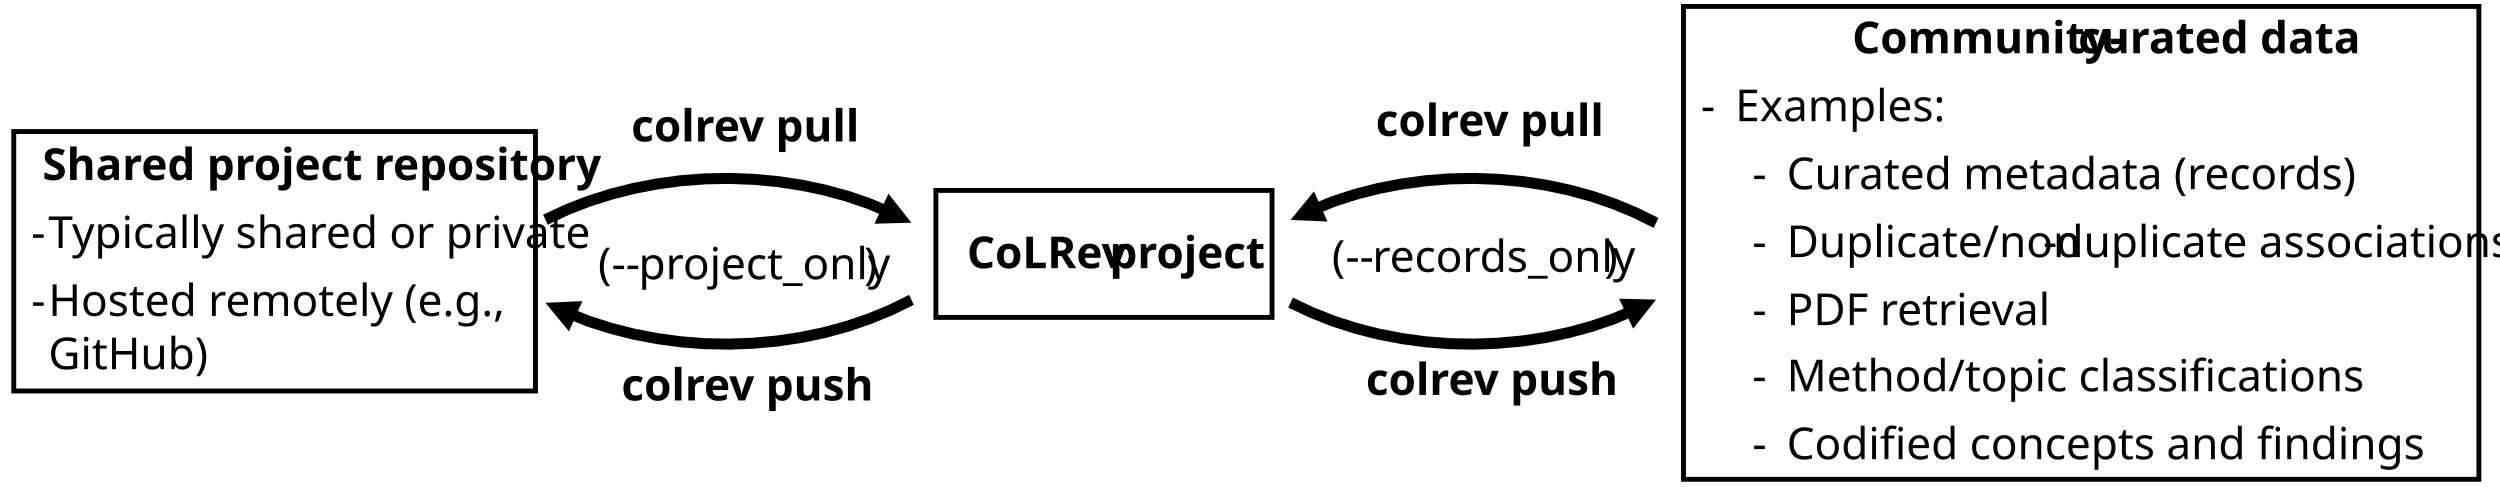
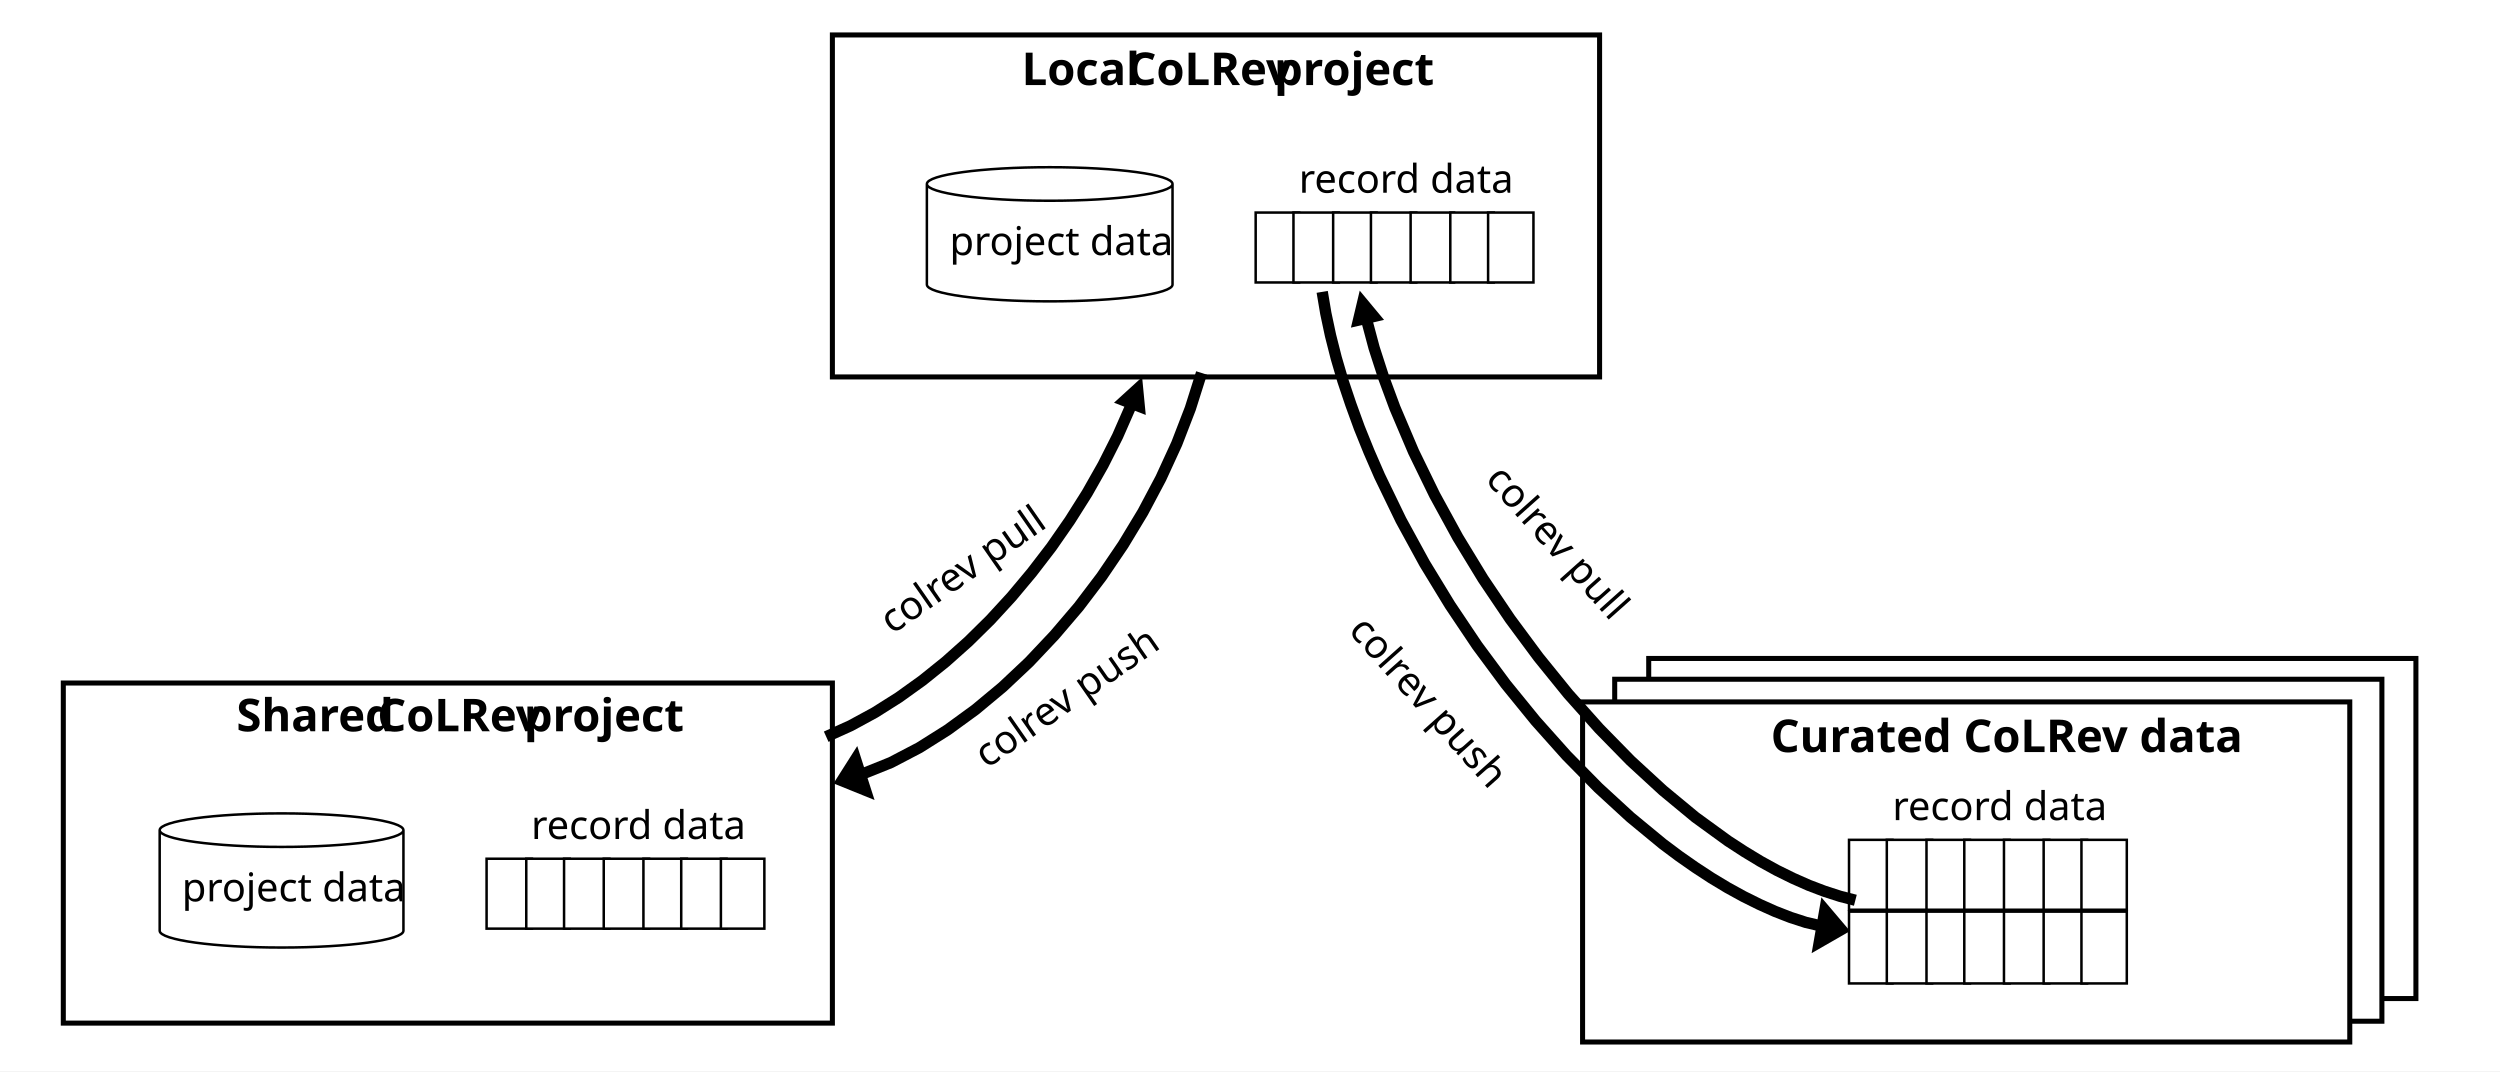
- <svg xmlns="http://www.w3.org/2000/svg" width="1361" height="265" overflow="hidden">
+ <svg xmlns="http://www.w3.org/2000/svg" width="1323" height="567" overflow="hidden">
  <defs>
    <clipPath id="clip0">
-       <rect x="0" y="0" width="1361" height="265" />
+       <rect x="0" y="0" width="1323" height="567" />
    </clipPath>
  </defs>
  <g clip-path="url(#clip0)">
-     <rect x="0" y="0" width="1361" height="265.436" fill="#FFFFFF" />
-     <rect x="509.5" y="103.67" width="183" height="69.114" stroke="#000000" stroke-width="2.667" stroke-miterlimit="8" fill="#FFFFFF" />
-     <text font-family="Calibri,Calibri_MSFontService,sans-serif" font-weight="700" font-size="24" transform="matrix(1 0 0 1.00164 526.428 146)">CoLRev <tspan font-size="24" x="77.546" y="0">project</tspan>
+     <rect x="0" y="0" width="1323" height="566.929" fill="#FFFFFF" />
+     <rect x="440.5" y="18.498" width="406" height="180.977" stroke="#000000" stroke-width="2.667" stroke-miterlimit="8" fill="#FFFFFF" />
+     <text font-family="Calibri,Calibri_MSFontService,sans-serif" font-weight="700" font-size="24" transform="matrix(1 0 0 0.999874 540.666 45)">Local<tspan font-size="24" x="56.034" y="0">CoLRev </tspan>
+       <tspan font-size="24" x="133.57" y="0">project</tspan>
    </text>
-     <path d="M715.131 110.831 724.816 106.857 737.247 102.855 749.966 99.622 762.863 97.153 775.947 95.38 789.223 94.367 802.498 94.113 815.704 94.62 828.911 95.822 841.94 97.786 854.777 100.51 867.366 103.932 879.654 108.119 891.566 113.069 902.887 118.676 900.227 124.064 888.995 118.502 889.175 118.584 877.444 113.709 877.628 113.778 865.523 109.653 865.703 109.708 853.286 106.333 853.45 106.373 840.784 103.686 840.959 103.717 828.105 101.78 828.28 101.801 815.239 100.614 815.396 100.624 802.355 100.124 802.527 100.125 789.423 100.375 789.594 100.367 776.491 101.367 776.665 101.349 763.749 103.099 763.91 103.072 751.181 105.51 751.355 105.471 738.813 108.659 738.994 108.607 726.764 112.544 726.983 112.464 717.407 116.394ZM722.682 120.618 702.571 119.745 715.335 104.154Z" />
-     <text font-family="Calibri,Calibri_MSFontService,sans-serif" font-weight="700" font-size="24" transform="matrix(1 0 0 1.00164 748.969 74)">colrev pull<tspan font-size="24" x="-5.335" y="140.768">colrev push</tspan>
+     <path d="M197.544 43.447 207.304 57.943 215.494 73.179 222.645 89.506 228.899 106.879 234.138 125.059 238.365 143.983 241.515 163.455 243.721 183.301 244.792 203.528 244.792 223.872 243.721 244.282 241.515 264.574 238.174 284.623 233.632 304.241 227.966 323.252 222.216 321.538 227.855 302.617 227.807 302.797 232.307 283.361 232.27 283.545 235.583 263.671 235.559 263.84 237.747 243.717 237.733 243.884 238.796 223.636 238.791 223.793 238.791 203.607 238.796 203.766 237.733 183.705 237.747 183.878 235.56 164.192 235.58 164.34 232.456 145.029 232.489 145.204 228.302 126.456 228.347 126.632 223.16 108.634 223.22 108.819 217.033 91.633 217.108 91.821 210.046 75.697 210.152 75.914 202.09 60.915 202.244 61.17 192.566 46.798ZM185.1 56.738 185.801 33.317 208.712 38.229Z" transform="matrix(0.827752 0.561177 0.561248 -0.827648 268.601 337.885)" />
+     <path d="M490.5 97.363C490.5 102.264 519.602 106.236 555.5 106.236 591.398 106.236 620.5 102.264 620.5 97.363L620.5 150.606C620.5 155.507 591.398 159.48 555.5 159.48 519.602 159.48 490.5 155.507 490.5 150.606Z" fill="#FFFFFF" fill-rule="evenodd" />
+     <path d="M490.5 97.363C490.5 92.462 519.602 88.489 555.5 88.489 591.398 88.489 620.5 92.462 620.5 97.363 620.5 102.264 591.398 106.236 555.5 106.236 519.602 106.236 490.5 102.264 490.5 97.363Z" fill="#FFFFFF" fill-rule="evenodd" />
+     <path d="M620.5 97.363C620.5 102.264 591.398 106.236 555.5 106.236 519.602 106.236 490.5 102.264 490.5 97.363 490.5 92.462 519.602 88.489 555.5 88.489 591.398 88.489 620.5 92.462 620.5 97.363L620.5 150.606C620.5 155.507 591.398 159.48 555.5 159.48 519.602 159.48 490.5 155.507 490.5 150.606L490.5 97.363" stroke="#000000" stroke-width="1.333" stroke-miterlimit="8" fill="none" fill-rule="evenodd" />
+     <text font-family="Calibri,Calibri_MSFontService,sans-serif" font-weight="400" font-size="21" transform="matrix(1 0 0 0.999874 502.526 135)">project data</text>
+     <rect x="664.5" y="112.486" width="23" height="36.995" stroke="#000000" stroke-width="1.333" stroke-miterlimit="8" fill="#FFFFFF" />
+     <rect x="684.5" y="112.486" width="24" height="36.995" stroke="#000000" stroke-width="1.333" stroke-miterlimit="8" fill="#FFFFFF" />
+     <rect x="705.5" y="112.486" width="23" height="36.995" stroke="#000000" stroke-width="1.333" stroke-miterlimit="8" fill="#FFFFFF" />
+     <rect x="725.5" y="112.486" width="24" height="36.995" stroke="#000000" stroke-width="1.333" stroke-miterlimit="8" fill="#FFFFFF" />
+     <rect x="746.5" y="112.486" width="23" height="36.995" stroke="#000000" stroke-width="1.333" stroke-miterlimit="8" fill="#FFFFFF" />
+     <rect x="767.5" y="112.486" width="23" height="36.995" stroke="#000000" stroke-width="1.333" stroke-miterlimit="8" fill="#FFFFFF" />
+     <rect x="787.5" y="112.486" width="24" height="36.995" stroke="#000000" stroke-width="1.333" stroke-miterlimit="8" fill="#FFFFFF" />
+     <text font-family="Calibri,Calibri_MSFontService,sans-serif" font-weight="400" font-size="21" transform="matrix(1 0 0 0.999874 687.353 102)">record data</text>
+     <rect x="33.5" y="361.454" width="407" height="179.977" stroke="#000000" stroke-width="2.667" stroke-miterlimit="8" fill="#FFFFFF" />
+     <text font-family="Calibri,Calibri_MSFontService,sans-serif" font-weight="700" font-size="24" transform="matrix(1 0 0 0.999874 125.127 387)">Shared<tspan font-size="24" x="74.576" y="0">CoLRev </tspan>
+       <tspan font-size="24" x="152.113" y="0">project</tspan>
    </text>
-     <rect x="916.5" y="3.506" width="433" height="257.423" stroke="#000000" stroke-width="2.667" stroke-miterlimit="8" fill="none" />
-     <text font-family="Calibri,Calibri_MSFontService,sans-serif" font-weight="700" font-size="24" transform="matrix(1 0 0 1.00164 1008.35 29)">Community-<tspan font-size="24" x="123.03" y="0">curated data</tspan>
-       <tspan font-weight="400" font-size="24" x="-82.347" y="36.939">-</tspan>
-       <tspan font-weight="400" font-size="24" x="-63.676" y="36.939">Examples:</tspan>
-       <tspan font-weight="400" font-size="24" x="-54.34" y="73.879">-</tspan>
-       <tspan font-weight="400" font-size="24" x="-35.669" y="73.879">Curated metadata (records)</tspan>
-       <tspan font-weight="400" font-size="24" x="-54.34" y="110.818">-</tspan>
-       <tspan font-weight="400" font-size="24" x="-35.669" y="110.818">Duplicate/non</tspan>
-       <tspan font-weight="400" font-size="24" x="103.852" y="110.818">-</tspan>
-       <tspan font-weight="400" font-size="24" x="111.187" y="110.818">duplicate associations</tspan>
-       <tspan font-weight="400" font-size="24" x="-54.34" y="147.757">-</tspan>
-       <tspan font-weight="400" font-size="24" x="-35.669" y="147.757">PDF retrieval </tspan>
-       <tspan font-weight="400" font-size="24" x="-54.34" y="183.698">-</tspan>
-       <tspan font-weight="400" font-size="24" x="-35.669" y="183.698">Method/topic classifications</tspan>
-       <tspan font-weight="400" font-size="24" x="-54.34" y="220.637">-</tspan>
-       <tspan font-weight="400" font-size="24" x="-35.669" y="220.637">Codified concepts and findings</tspan>
+     <path d="M84.5 439.32C84.5 444.221 113.378 448.193 149 448.193 184.622 448.193 213.5 444.221 213.5 439.32L213.5 492.563C213.5 497.464 184.622 501.437 149 501.437 113.378 501.437 84.5 497.464 84.5 492.563Z" fill="#FFFFFF" fill-rule="evenodd" />
+     <path d="M84.5 439.32C84.5 434.419 113.378 430.446 149 430.446 184.622 430.446 213.5 434.419 213.5 439.32 213.5 444.221 184.622 448.193 149 448.193 113.378 448.193 84.5 444.221 84.5 439.32Z" fill="#FFFFFF" fill-rule="evenodd" />
+     <path d="M213.5 439.32C213.5 444.221 184.622 448.193 149 448.193 113.378 448.193 84.5 444.221 84.5 439.32 84.5 434.419 113.378 430.446 149 430.446 184.622 430.446 213.5 434.419 213.5 439.32L213.5 492.563C213.5 497.464 184.622 501.437 149 501.437 113.378 501.437 84.5 497.464 84.5 492.563L84.5 439.32" stroke="#000000" stroke-width="1.333" stroke-miterlimit="8" fill="none" fill-rule="evenodd" />
+     <text font-family="Calibri,Calibri_MSFontService,sans-serif" font-weight="400" font-size="21" transform="matrix(1 0 0 0.999874 96.2582 477)">project data</text>
+     <rect x="257.5" y="454.443" width="24" height="36.995" stroke="#000000" stroke-width="1.333" stroke-miterlimit="8" fill="#FFFFFF" />
+     <rect x="278.5" y="454.443" width="23" height="36.995" stroke="#000000" stroke-width="1.333" stroke-miterlimit="8" fill="#FFFFFF" />
+     <rect x="298.5" y="454.443" width="24" height="36.995" stroke="#000000" stroke-width="1.333" stroke-miterlimit="8" fill="#FFFFFF" />
+     <rect x="319.5" y="454.443" width="24" height="36.995" stroke="#000000" stroke-width="1.333" stroke-miterlimit="8" fill="#FFFFFF" />
+     <rect x="340.5" y="454.443" width="23" height="36.995" stroke="#000000" stroke-width="1.333" stroke-miterlimit="8" fill="#FFFFFF" />
+     <rect x="360.5" y="454.443" width="24" height="36.995" stroke="#000000" stroke-width="1.333" stroke-miterlimit="8" fill="#FFFFFF" />
+     <rect x="381.5" y="454.443" width="23" height="36.995" stroke="#000000" stroke-width="1.333" stroke-miterlimit="8" fill="#FFFFFF" />
+     <text font-family="Calibri,Calibri_MSFontService,sans-serif" font-weight="400" font-size="21" transform="matrix(1 0 0 0.999874 281.085 444)">record data</text>
+     <rect x="872.5" y="348.456" width="406" height="179.977" stroke="#000000" stroke-width="2.667" stroke-miterlimit="8" fill="#FFFFFF" />
+     <rect x="854.5" y="359.455" width="406" height="180.977" stroke="#000000" stroke-width="2.667" stroke-miterlimit="8" fill="#FFFFFF" />
+     <rect x="837.5" y="371.453" width="406" height="179.977" stroke="#000000" stroke-width="2.667" stroke-miterlimit="8" fill="#FFFFFF" />
+     <text font-family="Calibri,Calibri_MSFontService,sans-serif" font-weight="700" font-size="24" transform="matrix(1 0 0 0.999874 937.084 398)">Curated CoLRev data</text>
+     <rect x="978.5" y="444.444" width="23" height="36.995" stroke="#000000" stroke-width="1.333" stroke-miterlimit="8" fill="#FFFFFF" />
+     <rect x="998.5" y="444.444" width="24" height="36.995" stroke="#000000" stroke-width="1.333" stroke-miterlimit="8" fill="#FFFFFF" />
+     <rect x="1019.5" y="444.444" width="23" height="36.995" stroke="#000000" stroke-width="1.333" stroke-miterlimit="8" fill="#FFFFFF" />
+     <rect x="1039.5" y="444.444" width="24" height="36.995" stroke="#000000" stroke-width="1.333" stroke-miterlimit="8" fill="#FFFFFF" />
+     <rect x="1060.5" y="444.444" width="24" height="36.995" stroke="#000000" stroke-width="1.333" stroke-miterlimit="8" fill="#FFFFFF" />
+     <rect x="1081.5" y="444.444" width="23" height="36.995" stroke="#000000" stroke-width="1.333" stroke-miterlimit="8" fill="#FFFFFF" />
+     <rect x="1101.5" y="444.444" width="24" height="36.995" stroke="#000000" stroke-width="1.333" stroke-miterlimit="8" fill="#FFFFFF" />
+     <text font-family="Calibri,Calibri_MSFontService,sans-serif" font-weight="400" font-size="21" transform="matrix(1 0 0 0.999874 1001.48 434)">record data</text>
+     <path d="M201.982 49.521 209.471 61.706 216.254 74.828 222.329 88.748 227.699 103.344 232.371 118.557 236.345 134.328 239.561 150.474 242.02 167.052 243.72 183.933 244.728 201.003 244.917 218.201 244.35 235.462 242.964 252.666 240.757 269.754 237.327 288.365 231.426 287.277 234.842 268.745 234.817 268.905 237.004 251.969 236.989 252.112 238.364 235.051 238.356 235.194 238.918 218.07 238.917 218.202 238.729 201.141 238.734 201.284 237.734 184.348 237.744 184.472 236.057 167.724 236.074 167.863 233.637 151.427 233.662 151.573 230.475 135.574 230.508 135.721 226.571 120.098 226.612 120.245 221.988 105.184 222.04 105.34 216.728 90.903 216.794 91.067 210.794 77.318 210.879 77.496 204.192 64.56 204.301 64.753 196.87 52.663ZM243.822 286.934 230.984 302.433 226.287 282.864Z" transform="matrix(0.827752 0.561177 0.561248 -0.827648 243.472 320.239)" />
+     <path d="M963.564 493.069 954.869 491.032 946.534 488.326 938.177 485.073 929.808 481.322 921.276 477.087 912.743 472.397 904.092 467.187 895.452 461.531 886.764 455.461 878.09 448.974 860.839 434.747 843.7 419.002 826.839 401.868 810.411 383.466 794.519 363.949 779.281 343.383 764.824 321.839 751.266 299.607 738.71 276.612 727.339 253.129 721.739 240.272 716.578 227.503 712.011 214.94 707.828 202.489 704.234 190.223 701.183 178.195 698.674 166.395 696.747 154.952 702.665 153.956 704.581 165.335 704.557 165.21 707.04 176.89 707.014 176.776 710.037 188.695 710.008 188.589 713.57 200.746 713.535 200.634 717.688 212.994 717.664 212.925 722.199 225.404 722.161 225.304 727.287 237.986 727.257 237.912 732.817 250.678 732.767 250.568 744.079 273.931 744.012 273.801 756.499 296.669 756.427 296.545 769.913 318.659 769.843 318.55 784.226 339.982 784.145 339.868 799.3 360.323 799.216 360.214 815.021 379.625 814.933 379.521 831.267 397.818 831.167 397.711 847.925 414.74 847.816 414.635 864.84 430.274 864.719 430.169 881.853 444.3 881.741 444.211 890.32 450.627 890.241 450.57 898.852 456.586 898.777 456.536 907.332 462.136 907.237 462.076 915.788 467.227 915.686 467.168 924.112 471.799 924.001 471.741 932.424 475.921 932.317 475.871 940.563 479.568 940.424 479.509 948.631 482.704 948.469 482.646 956.602 485.286 956.36 485.219 964.933 487.227ZM963.872 474.855 979.027 492.727 958.713 504.408Z" />
+     <path d="M981.101 479.321 972.91 477.204 964.531 474.496 956.039 471.264 947.49 467.477 938.865 463.223 930.203 458.461 921.522 453.202 912.775 447.516 895.375 434.88 878.038 420.535 860.863 404.737 844.055 387.569 827.662 369.219 811.857 349.719 796.694 329.262 782.324 307.959 768.905 285.932 756.545 263.337 745.31 240.274 735.362 216.868 729.418 200.807 724.294 184.941 720.088 169.187 725.886 167.639 730.072 183.318 730.028 183.17 735.109 198.903 735.068 198.784 740.965 214.719 740.913 214.586 750.802 237.856 750.739 237.716 761.908 260.646 761.843 260.52 774.136 282.991 774.067 282.87 787.413 304.778 787.338 304.661 801.632 325.851 801.555 325.743 816.639 346.095 816.56 345.992 832.279 365.386 832.185 365.276 848.484 383.521 848.391 383.421 865.096 400.484 864.984 400.375 882.043 416.066 881.924 415.963 899.128 430.197 898.979 430.081 916.238 442.616 916.11 442.528 924.752 448.145 924.672 448.095 933.259 453.297 933.15 453.234 941.698 457.933 941.58 457.872 950.089 462.069 949.977 462.016 958.397 465.746 958.248 465.685 966.594 468.861 966.45 468.81 974.67 471.467 974.498 471.417 982.602 473.512ZM714.906 173.385 719.568 153.808 732.435 169.283Z" />
+     <text font-family="Calibri,Calibri_MSFontService,sans-serif" font-weight="400" font-size="21" transform="matrix(0.821383 -0.570233 0.570449 0.82128 472.063 336)">colrev pull<tspan font-size="21" x="0.623" y="86.883">colrev push</tspan>
    </text>
-     <path d="M222.167 69.295 227.574 80.8 232.324 92.835 236.314 105.247 239.541 117.966 242.007 130.863 243.777 143.947 244.788 157.223 245.041 170.498 244.536 183.704 243.335 196.911 241.374 209.94 238.655 222.777 235.239 235.366 231.052 247.673 226.964 257.164 221.452 254.789 225.494 245.407 225.409 245.628 229.527 233.523 229.472 233.703 232.841 221.286 232.802 221.45 235.485 208.784 235.453 208.959 237.387 196.105 237.366 196.28 238.552 183.239 238.542 183.396 239.041 170.355 239.039 170.527 238.79 157.423 238.798 157.594 237.799 144.491 237.818 144.665 236.071 131.749 236.097 131.91 233.663 119.181 233.702 119.355 230.52 106.813 230.572 106.994 226.641 94.764 226.706 94.947 222.027 83.092 222.102 83.266 216.736 71.848ZM233.632 257.088 217.829 269.557 217.336 249.433Z" transform="matrix(6.12323e-17 1.00165 1 -6.13331e-17 632 -55.0905)" />
-     <path d="M295.675 116.897 307.246 111.48 319.284 106.784 331.69 102.853 344.404 99.622 357.364 97.152 370.446 95.38 383.66 94.367 396.998 94.113 410.203 94.62 423.409 95.822 436.494 97.785 449.331 100.445 461.928 103.869 474.229 108.061 483.759 112.127 481.407 117.658 471.98 113.635 472.189 113.716 460.084 109.591 460.265 109.646 447.848 106.271 448.026 106.313 435.359 103.688 435.523 103.718 422.606 101.78 422.779 101.801 409.738 100.613 409.895 100.624 396.854 100.124 397.026 100.125 383.86 100.375 384.032 100.367 370.991 101.367 371.164 101.349 358.248 103.099 358.406 103.073 345.615 105.51 345.792 105.471 333.25 108.658 333.417 108.611 321.187 112.486 321.371 112.421 309.516 117.046 309.698 116.968 298.216 122.343ZM483.669 105.45 496.181 121.245 476.058 121.794Z" />
-     <text font-family="Calibri,Calibri_MSFontService,sans-serif" font-weight="700" font-size="24" transform="matrix(1 0 0 1.00164 343.669 77)">colrev pull<tspan font-size="24" x="-5.335" y="140.768">colrev push</tspan>
+     <text font-family="Calibri,Calibri_MSFontService,sans-serif" font-weight="400" font-size="21" transform="matrix(0.665376 0.746321 -0.746603 0.665292 785.487 254)">colrev pull<tspan font-size="21" x="11.556" y="107.285">colrev push</tspan>
    </text>
-     <path d="M228.444 83.533 232.385 93.265 236.316 105.69 239.542 118.404 242.007 131.364 243.777 144.446 244.788 157.66 245.041 170.998 244.536 184.203 243.335 197.409 241.376 210.494 238.72 223.331 235.301 235.928 231.123 248.209 226.245 260.119 220.647 271.505 215.261 268.856 220.814 257.563 220.73 257.749 225.535 246.019 225.471 246.189 229.589 234.084 229.534 234.265 232.904 221.848 232.861 222.026 235.482 209.359 235.453 209.523 237.387 196.606 237.366 196.779 238.552 183.738 238.542 183.895 239.041 170.854 239.039 171.026 238.79 157.86 238.798 158.032 237.799 144.991 237.818 145.164 236.071 132.248 236.096 132.406 233.663 119.615 233.702 119.792 230.52 107.25 230.567 107.417 226.699 95.187 226.779 95.409 222.882 85.786ZM218.652 91.054 219.576 70.946 235.108 83.75Z" transform="matrix(6.12323e-17 1.00165 1 -6.13331e-17 226 -55.0905)" />
-     <rect x="7.5" y="71.618" width="284" height="141.232" stroke="#000000" stroke-width="2.667" stroke-miterlimit="8" fill="none" />
-     <text font-family="Calibri,Calibri_MSFontService,sans-serif" font-weight="700" font-size="24" transform="matrix(1 0 0 1.00164 23.0568 98)">Shared project repository<tspan font-weight="400" font-size="24" x="-6.061" y="36.939">-</tspan>
-       <tspan font-weight="400" font-size="24" x="3.274" y="36.939">Typically shared or private</tspan>
-       <tspan font-weight="400" font-size="24" x="-6.061" y="73.879">-</tspan>
-       <tspan font-weight="400" font-size="24" x="3.274" y="73.879">Hosted remotely (e.g., </tspan>
-       <tspan font-weight="400" font-size="24" x="3.274" y="102.831">GitHub)</tspan>
-       <tspan font-weight="400" font-size="24" x="302.551" y="53.911">(</tspan>
-       <tspan font-weight="400" font-size="24" x="309.886" y="53.911">--</tspan>
-       <tspan font-weight="400" font-size="24" x="324.556" y="53.911">project_only</tspan>
-       <tspan font-weight="400" font-size="24" x="447.366" y="53.911">)</tspan>
-       <tspan font-weight="400" font-size="24" x="702.059" y="49.918">(</tspan>
-       <tspan font-weight="400" font-size="24" x="709.394" y="49.918">--</tspan>
-       <tspan font-weight="400" font-size="24" x="724.064" y="49.918">records_only</tspan>
-       <tspan font-weight="400" font-size="24" x="850.422" y="49.918">)</tspan>
-     </text>
+     <rect x="978.5" y="482.439" width="23" height="37.995" stroke="#000000" stroke-width="1.333" stroke-miterlimit="8" fill="#FFFFFF" />
+     <rect x="998.5" y="482.439" width="24" height="37.995" stroke="#000000" stroke-width="1.333" stroke-miterlimit="8" fill="#FFFFFF" />
+     <rect x="1019.5" y="482.439" width="23" height="37.995" stroke="#000000" stroke-width="1.333" stroke-miterlimit="8" fill="#FFFFFF" />
+     <rect x="1039.5" y="482.439" width="24" height="37.995" stroke="#000000" stroke-width="1.333" stroke-miterlimit="8" fill="#FFFFFF" />
+     <rect x="1060.5" y="482.439" width="24" height="37.995" stroke="#000000" stroke-width="1.333" stroke-miterlimit="8" fill="#FFFFFF" />
+     <rect x="1081.5" y="482.439" width="23" height="37.995" stroke="#000000" stroke-width="1.333" stroke-miterlimit="8" fill="#FFFFFF" />
+     <rect x="1101.5" y="482.439" width="24" height="37.995" stroke="#000000" stroke-width="1.333" stroke-miterlimit="8" fill="#FFFFFF" />
  </g>
</svg>
